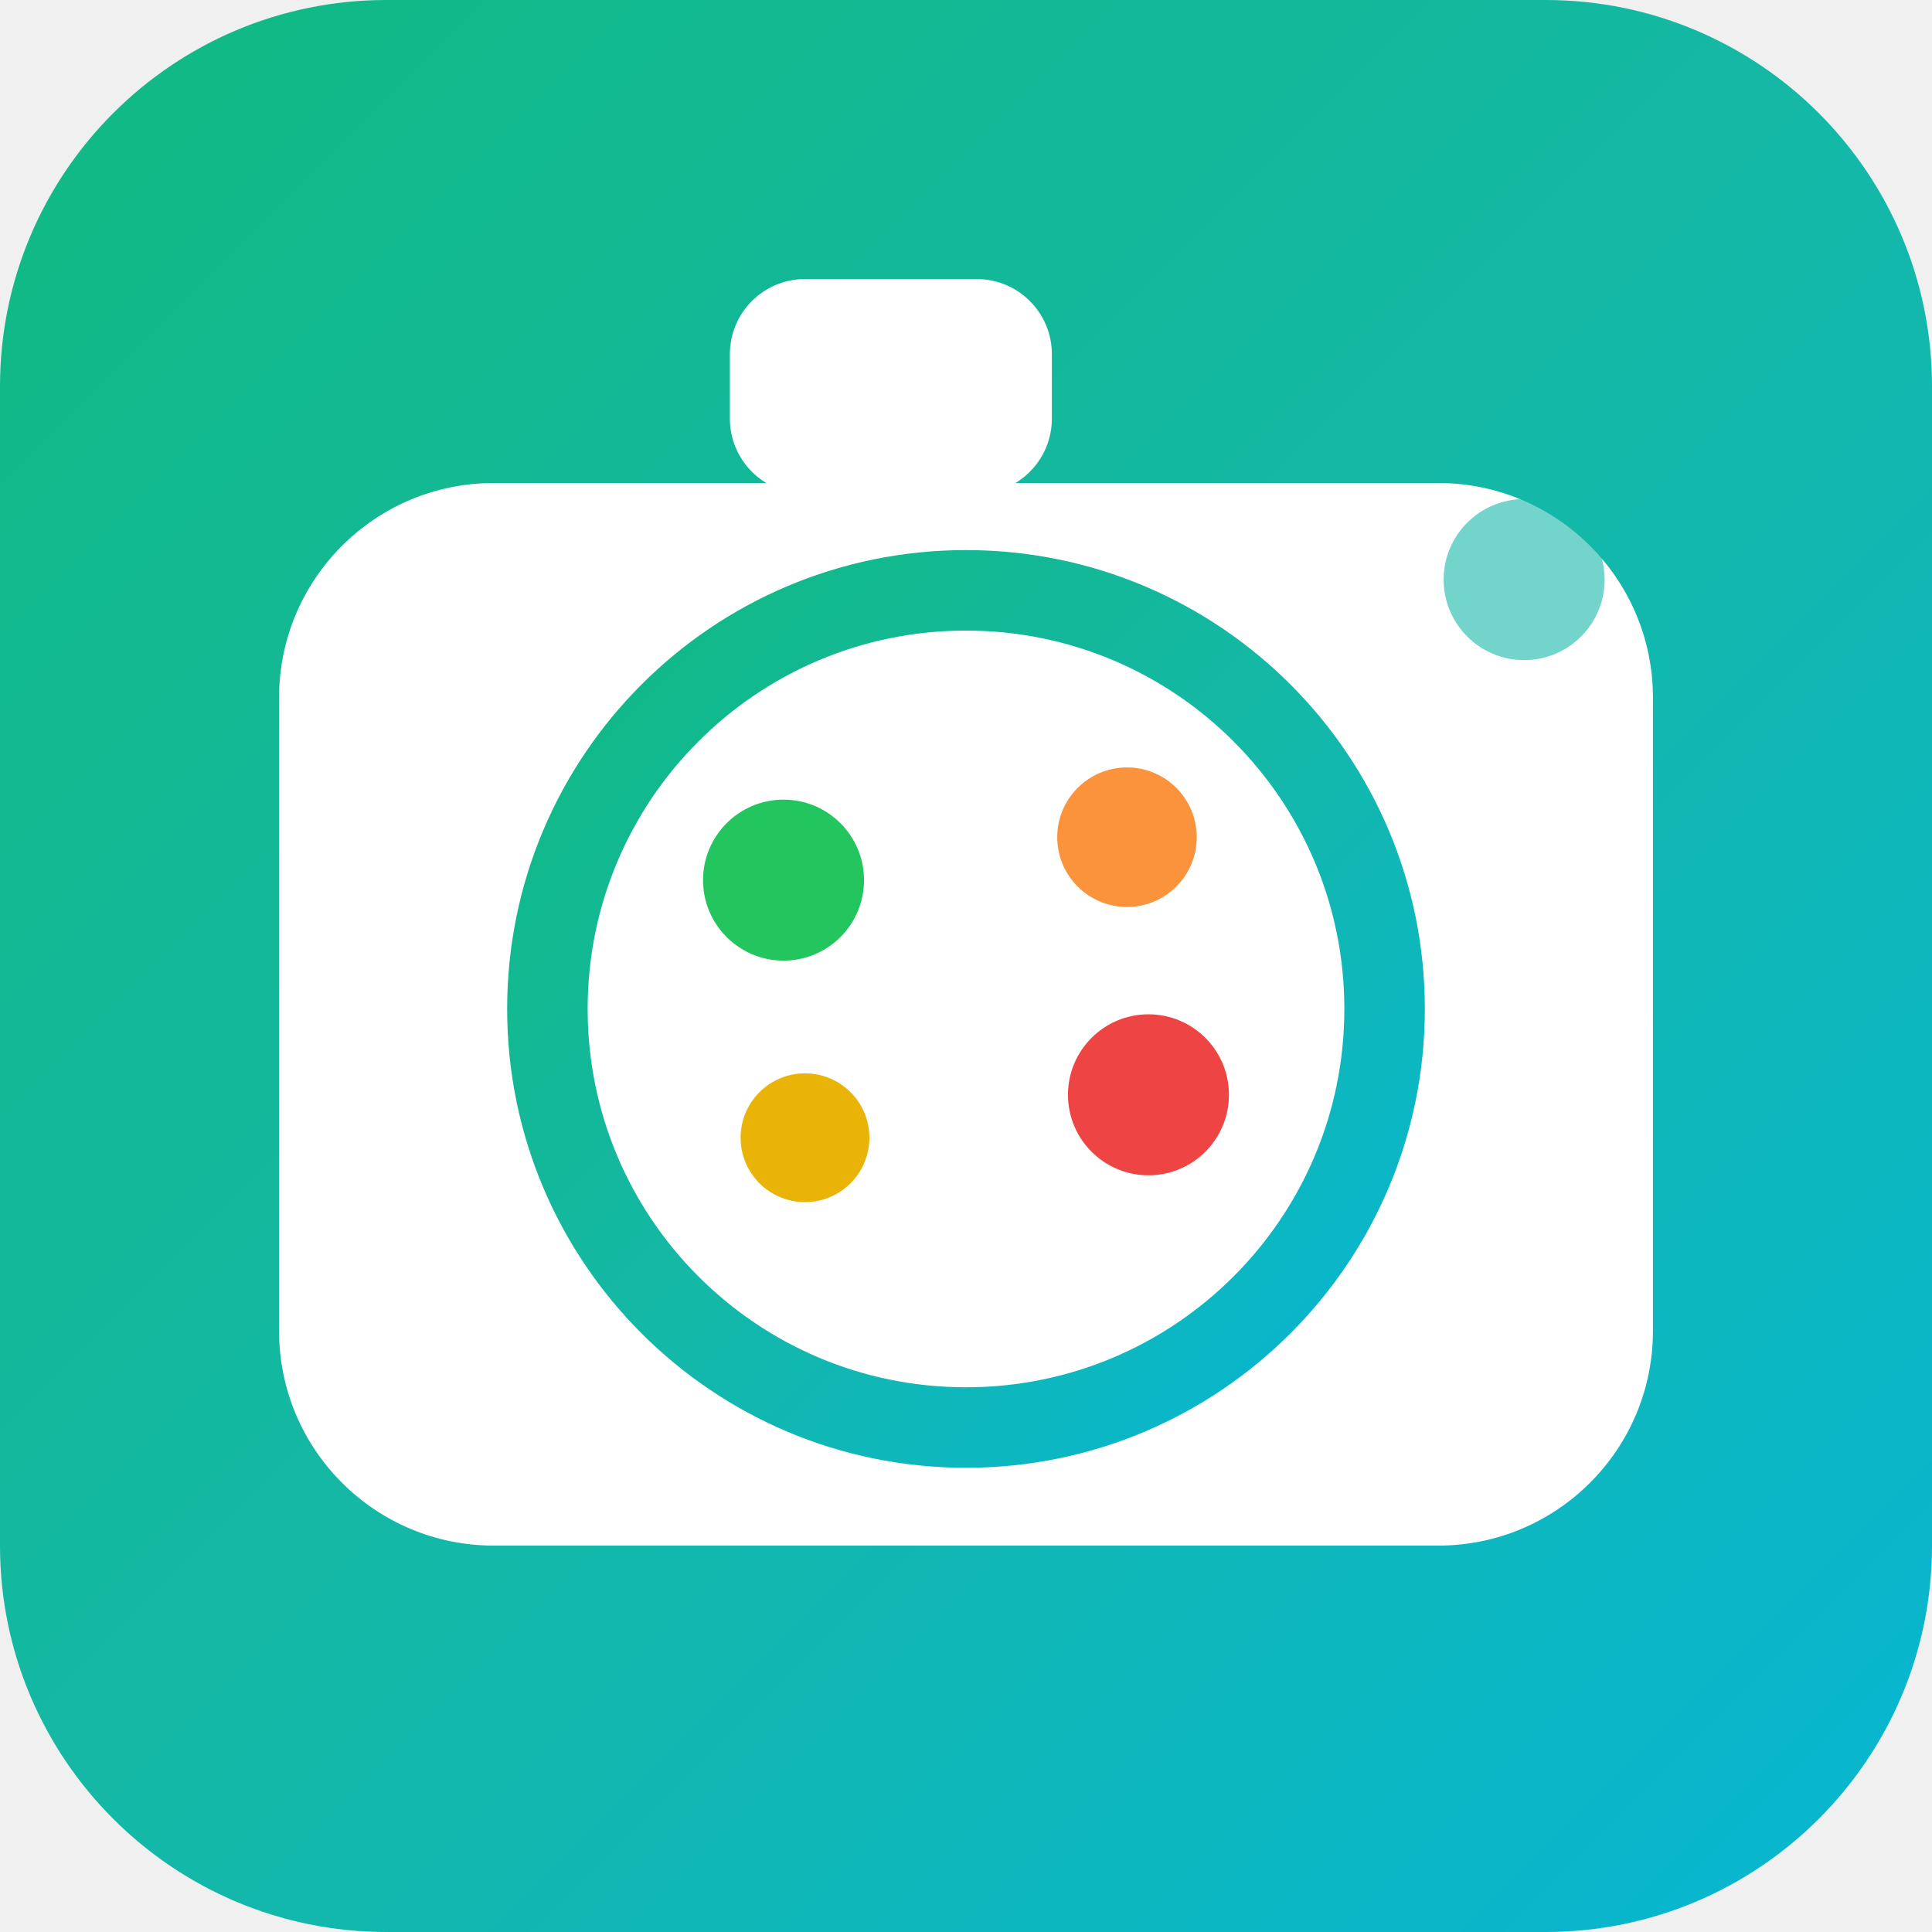
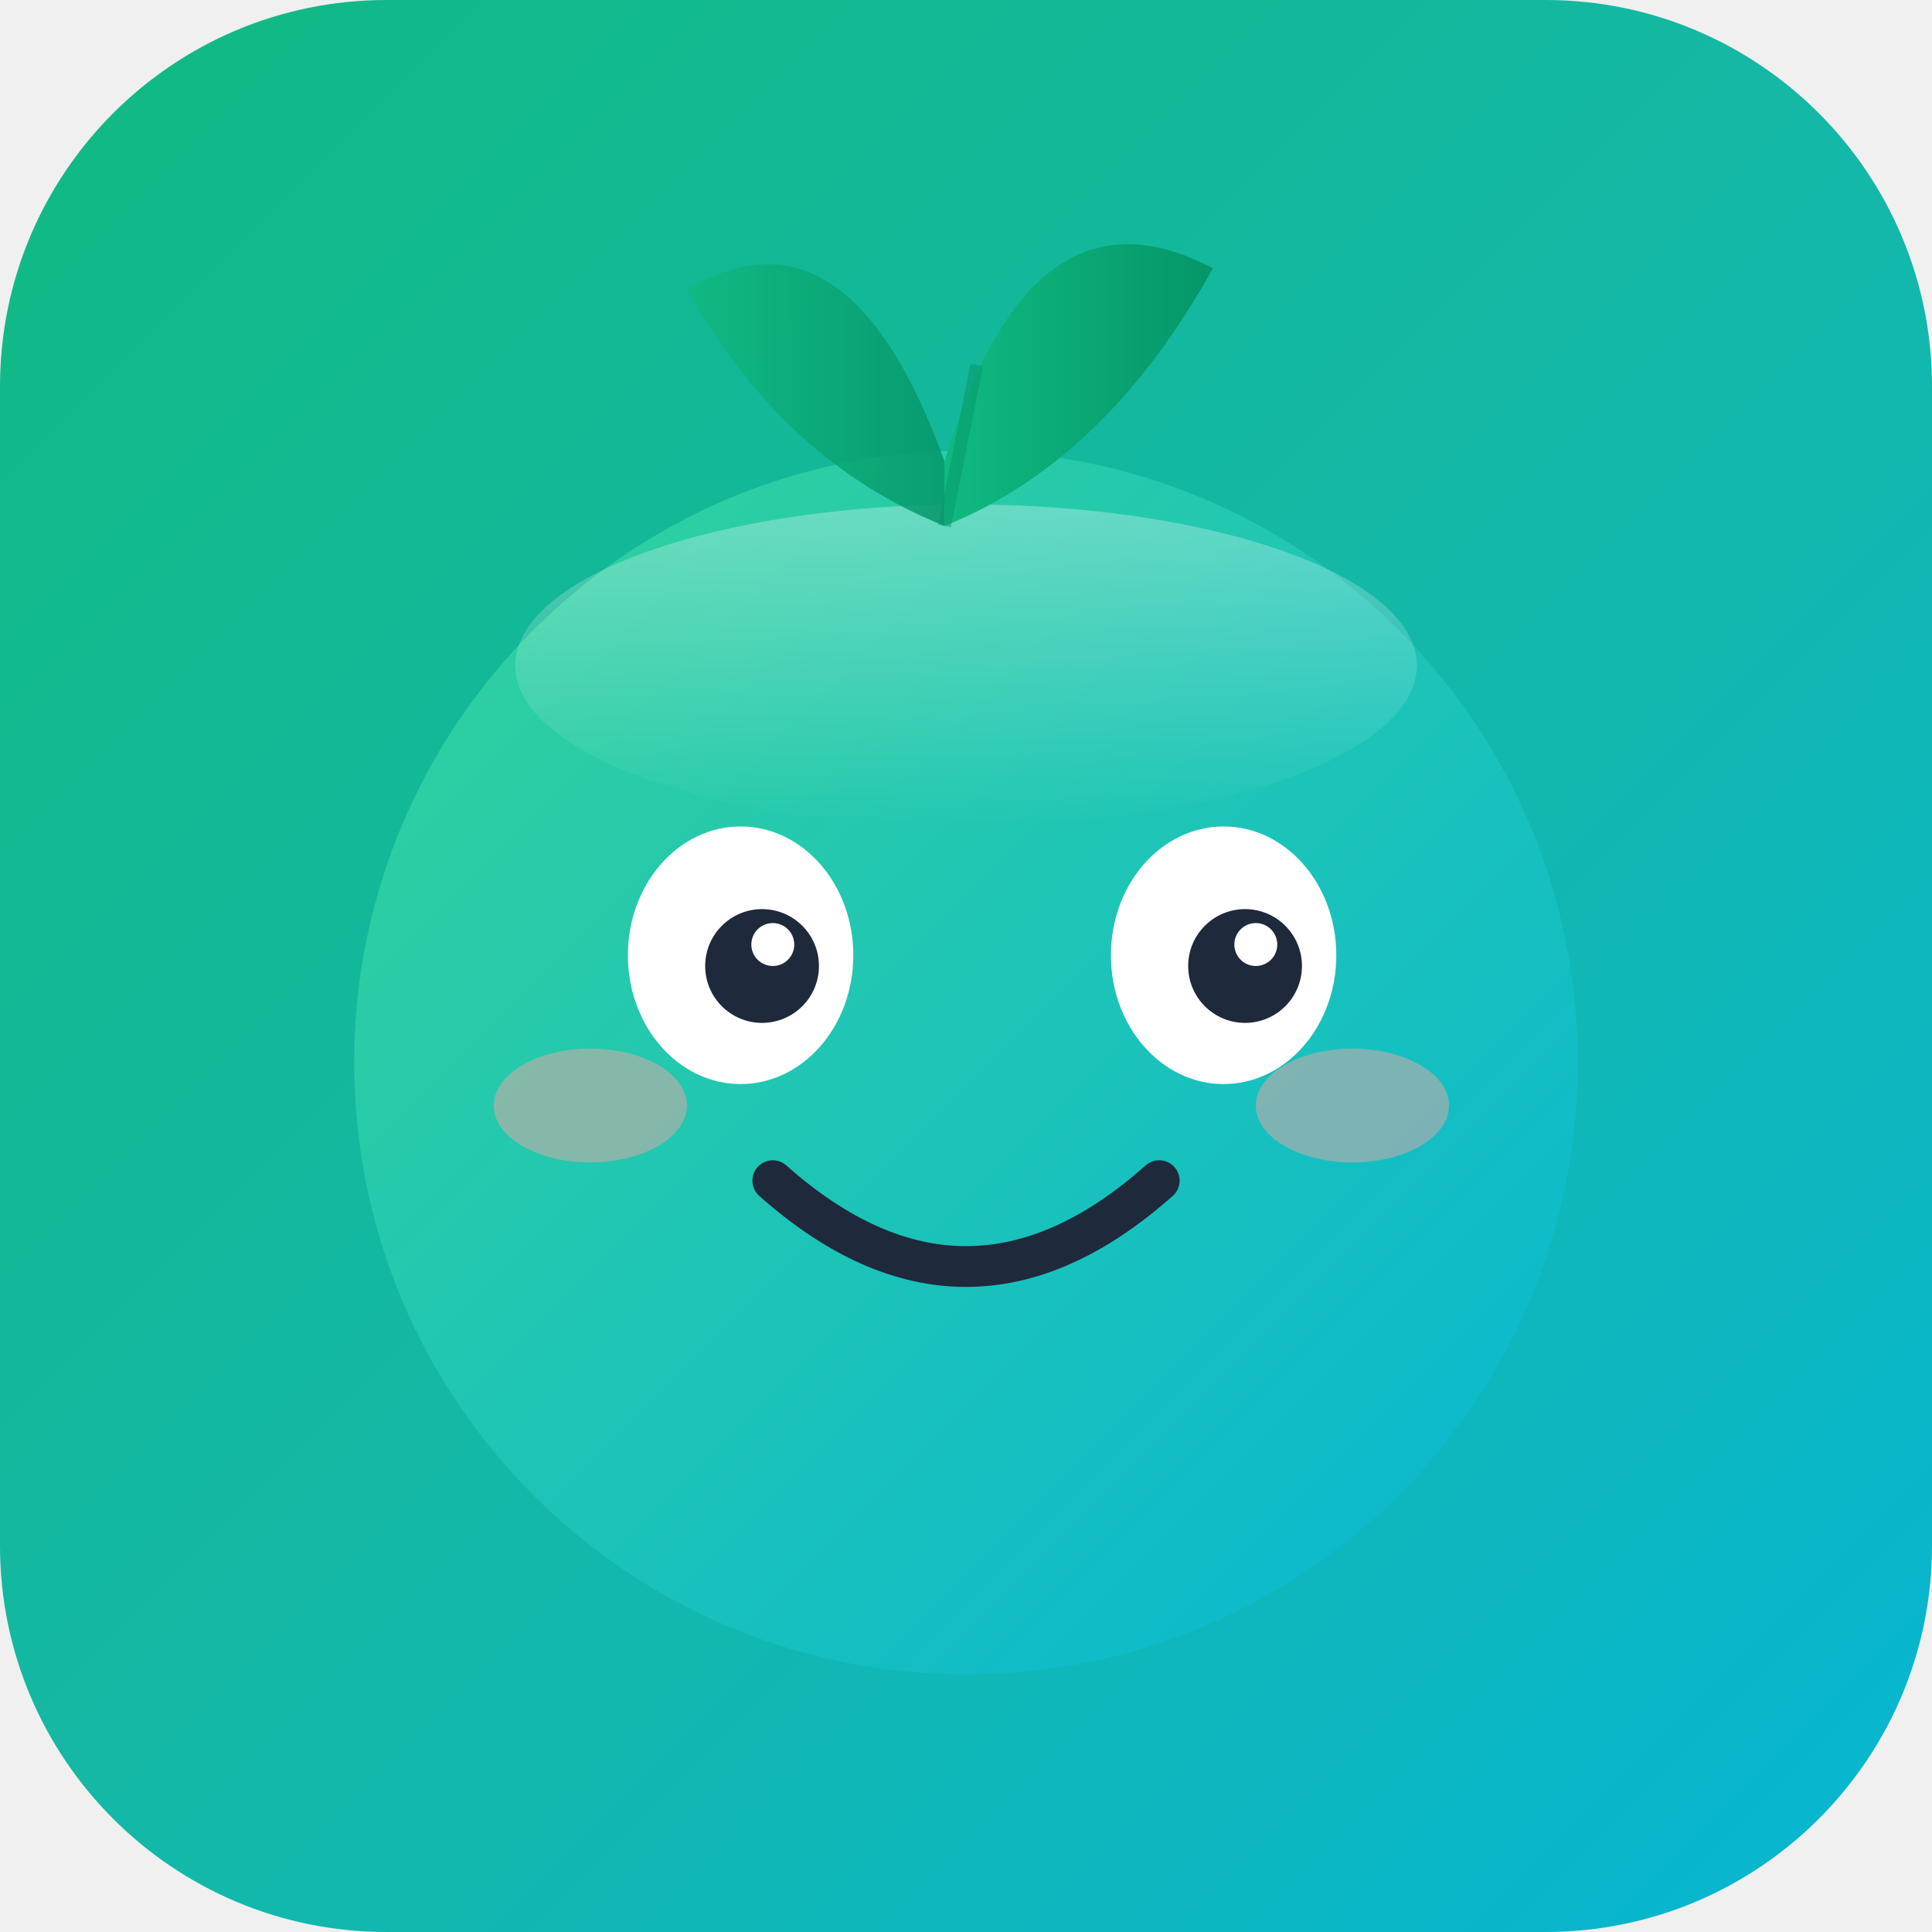
<svg xmlns="http://www.w3.org/2000/svg" viewBox="0 0 180 180" width="180" height="180">
  <defs>
    <linearGradient id="bg" x1="0%" y1="0%" x2="100%" y2="100%">
      <stop offset="0%" style="stop-color:#10b981" />
      <stop offset="50%" style="stop-color:#14b8a6" />
      <stop offset="100%" style="stop-color:#06b6d4" />
    </linearGradient>
+     <linearGradient id="body" x1="0%" y1="0%" x2="100%" y2="100%">
+       <stop offset="0%" style="stop-color:#34d399" />
+       <stop offset="100%" style="stop-color:#06b6d4" />
+     </linearGradient>
+     <linearGradient id="leaf" x1="0%" y1="0%" x2="100%" y2="0%">
+       <stop offset="0%" style="stop-color:#10b981" />
+       <stop offset="100%" style="stop-color:#059669" />
+     </linearGradient>
+     <linearGradient id="shine" x1="0%" y1="0%" x2="0%" y2="100%">
+       <stop offset="0%" style="stop-color:white;stop-opacity:0.3" />
+       <stop offset="100%" style="stop-color:white;stop-opacity:0" />
+     </linearGradient>
  </defs>
  <rect width="180" height="180" rx="36" fill="url(#bg)" />
-   <rect x="26" y="45" width="128" height="99" rx="20" fill="white" />
-   <rect x="68" y="26" width="30" height="20" rx="7" fill="white" />
-   <circle cx="90" cy="94" r="39" stroke="url(#bg)" stroke-width="7.5" fill="none" />
-   <circle cx="90" cy="94" r="15" fill="white" />
-   <circle cx="142" cy="54" r="7.5" fill="#14b8a6" opacity="0.6" />
-   <circle cx="73" cy="82" r="7.5" fill="#22c55e" />
-   <circle cx="105" cy="78" r="6.5" fill="#fb923c" />
-   <circle cx="75" cy="106" r="6" fill="#eab308" />
-   <circle cx="107" cy="102" r="7.5" fill="#ef4444" />
+   <circle cx="90" cy="99" r="57" fill="url(#body)" />
+   <ellipse cx="90" cy="62" rx="42" ry="15" fill="url(#shine)" />
+   <path d="M88 43 Q96 16 113 25 Q103 43 88 49 Z" fill="url(#leaf)" />
+   <path d="M88 43 Q79 18 64 27 Q73 43 88 49 Z" fill="url(#leaf)" opacity="0.85" />
+   <line x1="88" y1="49" x2="91" y2="34" stroke="#059669" stroke-width="1.2" opacity="0.5" />
+   <ellipse cx="69" cy="89" rx="10.5" ry="12" fill="white" />
+   <ellipse cx="114" cy="89" rx="10.5" ry="12" fill="white" />
+   <circle cx="71" cy="90" r="5.3" fill="#1e293b" />
+   <circle cx="116" cy="90" r="5.3" fill="#1e293b" />
+   <circle cx="72" cy="88" r="2" fill="white" />
+   <circle cx="117" cy="88" r="2" fill="white" />
+   <path d="M72 110 Q90 126 108 110" fill="none" stroke="#1e293b" stroke-width="3.8" stroke-linecap="round" />
+   <ellipse cx="55" cy="103" rx="9" ry="5.3" fill="#fca5a5" opacity="0.45" />
+   <ellipse cx="126" cy="103" rx="9" ry="5.3" fill="#fca5a5" opacity="0.45" />
</svg>
